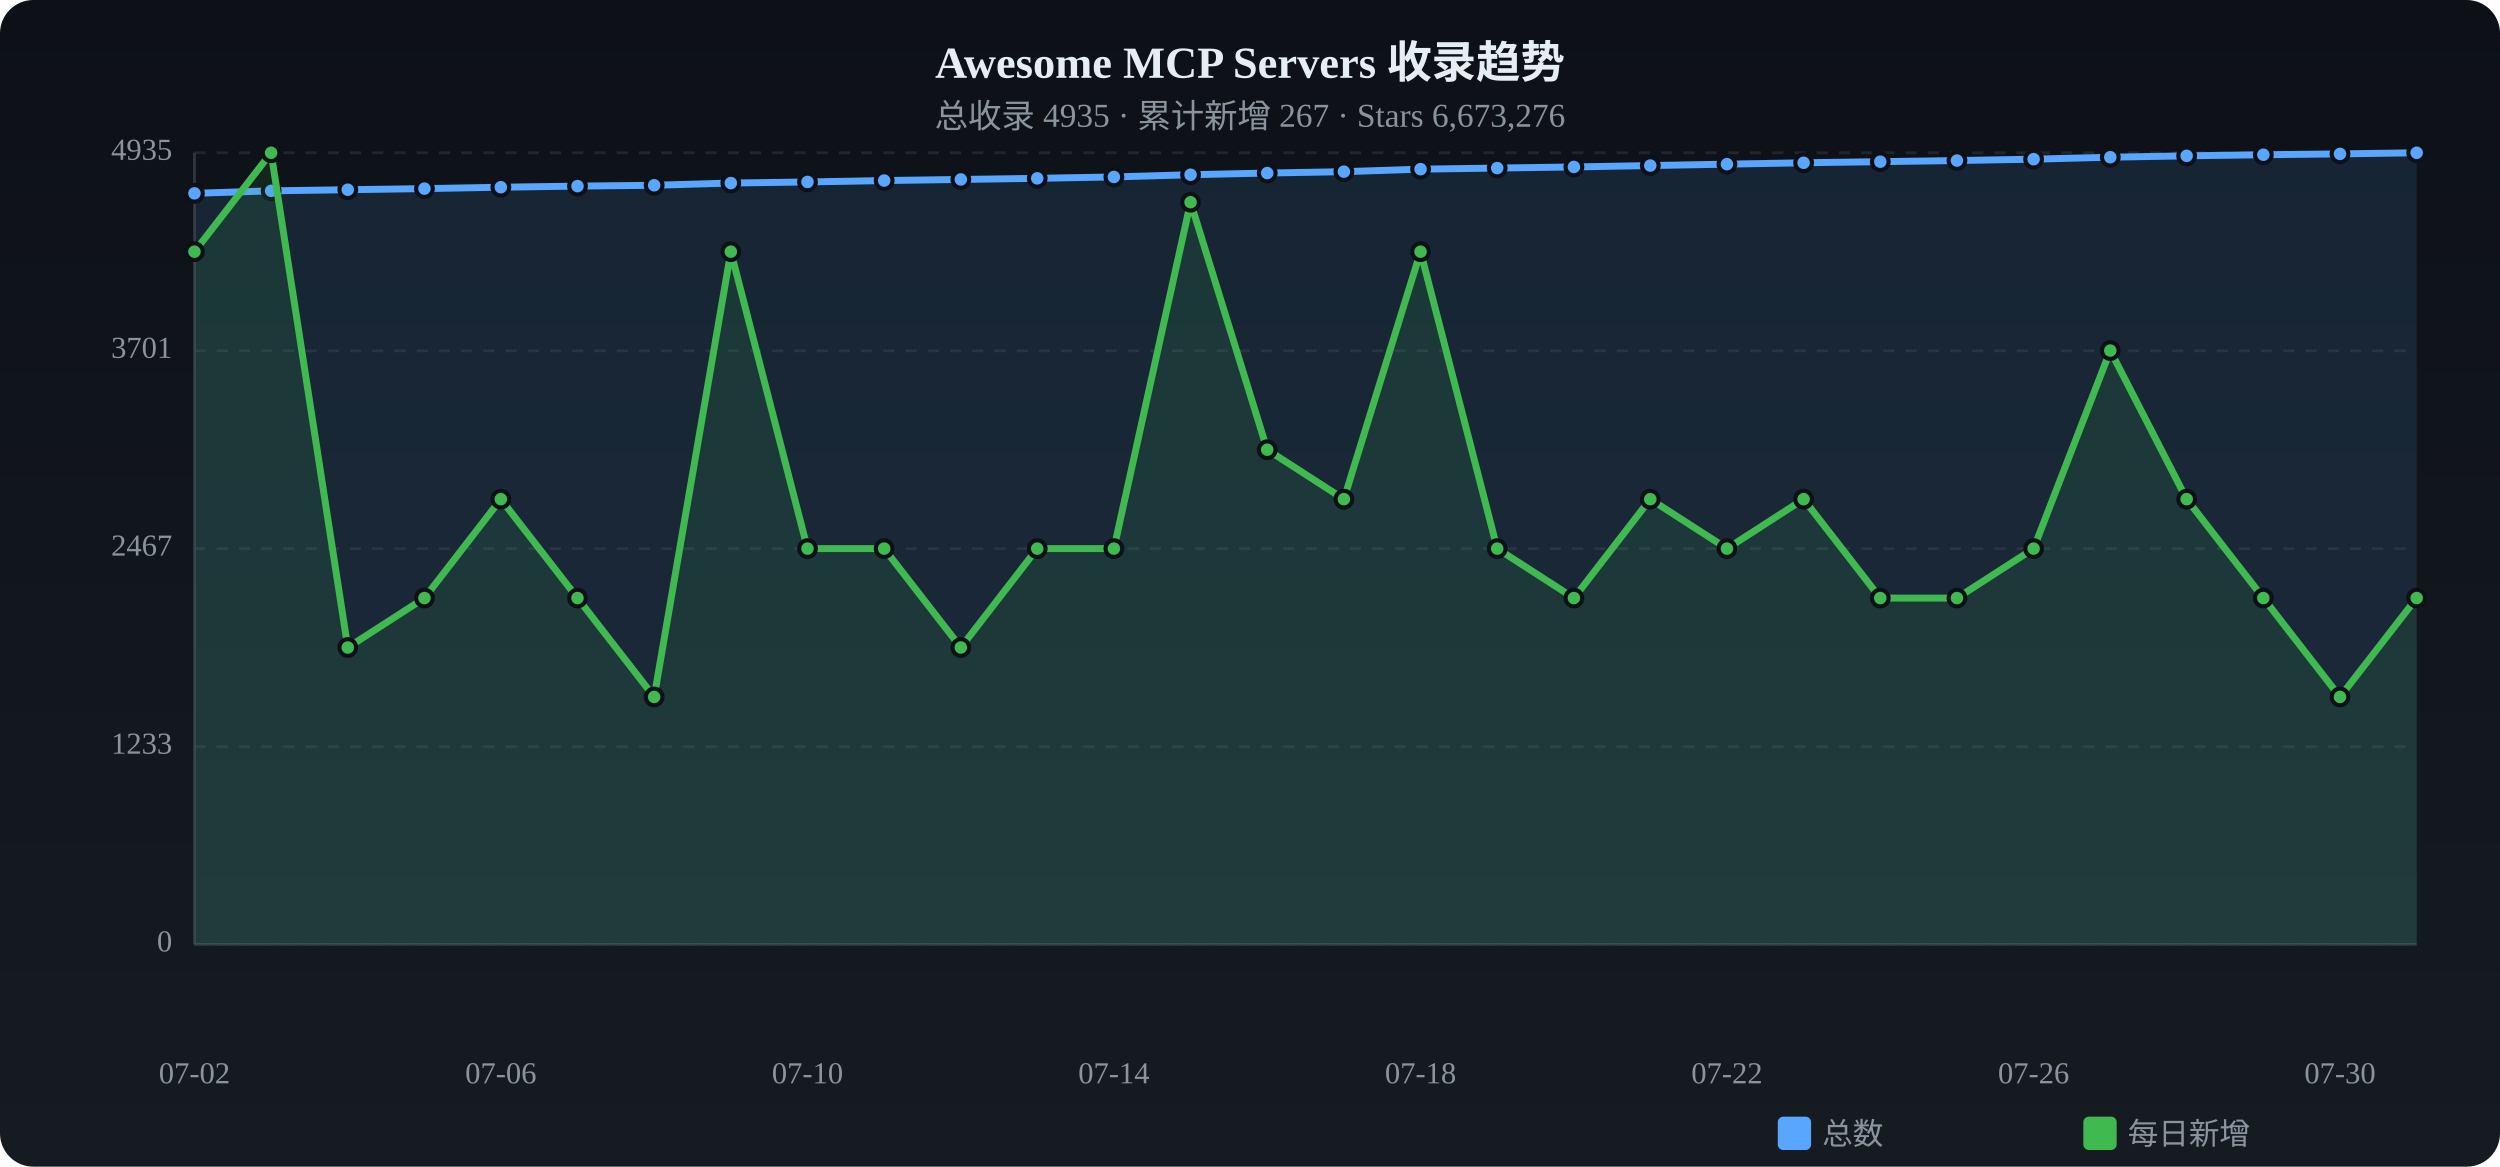
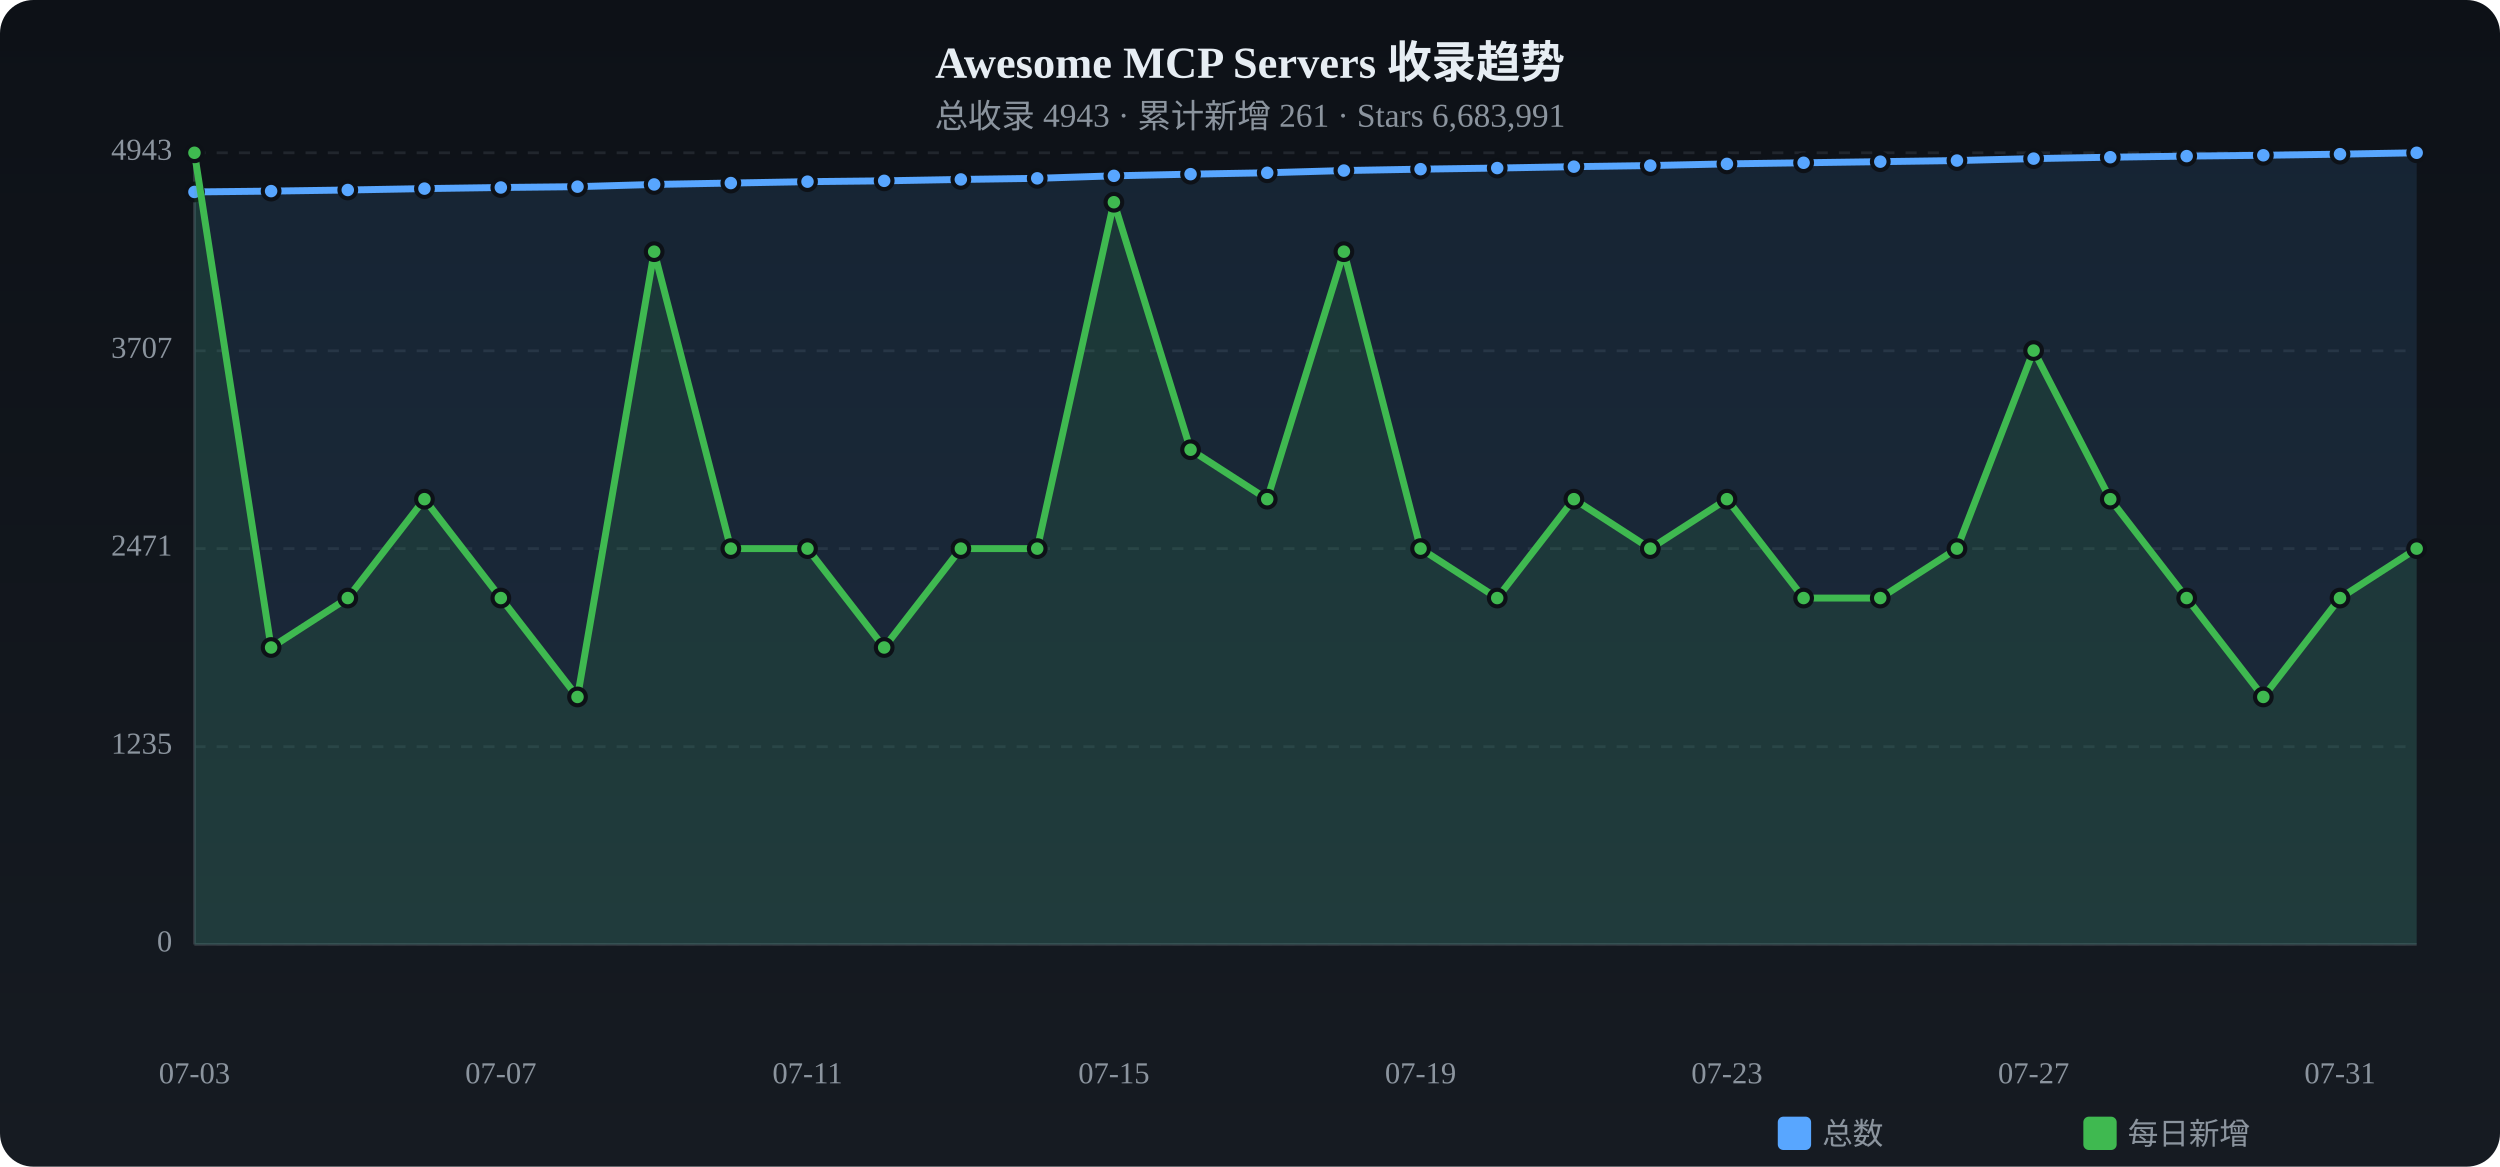
<svg xmlns="http://www.w3.org/2000/svg" viewBox="0 0 900 420" width="900" height="420">
  <defs>
    <linearGradient id="tbg" x1="0%" y1="0%" x2="0%" y2="100%">
      <stop offset="0%" stop-color="#0d1117" />
      <stop offset="100%" stop-color="#161b22" />
    </linearGradient>
  </defs>
  <rect width="900" height="420" rx="12" fill="url(#tbg)" />
  <text x="450.0" y="28" text-anchor="middle" fill="#e6edf3" font-size="16" font-weight="bold">Awesome MCP Servers 收录趋势</text>
-   <text x="450.0" y="46" text-anchor="middle" fill="#8b949e" font-size="12">总收录 4935 · 累计新增 267 · Stars 6,673,276</text>
+   <text x="450.0" y="46" text-anchor="middle" fill="#8b949e" font-size="12">总收录 4943 · 累计新增 261 · Stars 6,683,991</text>
  <text x="62" y="340.0" text-anchor="end" fill="#8b949e" font-size="11" dominant-baseline="middle">0</text>
  <line x1="70" y1="340.0" x2="870" y2="340.0" stroke="#21262d" stroke-dasharray="4 4" />
-   <text x="62" y="268.8" text-anchor="end" fill="#8b949e" font-size="11" dominant-baseline="middle">1233</text>
+   <text x="62" y="268.8" text-anchor="end" fill="#8b949e" font-size="11" dominant-baseline="middle">1235</text>
  <line x1="70" y1="268.8" x2="870" y2="268.8" stroke="#21262d" stroke-dasharray="4 4" />
-   <text x="62" y="197.5" text-anchor="end" fill="#8b949e" font-size="11" dominant-baseline="middle">2467</text>
+   <text x="62" y="197.5" text-anchor="end" fill="#8b949e" font-size="11" dominant-baseline="middle">2471</text>
  <line x1="70" y1="197.5" x2="870" y2="197.5" stroke="#21262d" stroke-dasharray="4 4" />
-   <text x="62" y="126.3" text-anchor="end" fill="#8b949e" font-size="11" dominant-baseline="middle">3701</text>
+   <text x="62" y="126.3" text-anchor="end" fill="#8b949e" font-size="11" dominant-baseline="middle">3707</text>
  <line x1="70" y1="126.3" x2="870" y2="126.3" stroke="#21262d" stroke-dasharray="4 4" />
-   <text x="62" y="55.0" text-anchor="end" fill="#8b949e" font-size="11" dominant-baseline="middle">4935</text>
+   <text x="62" y="55.0" text-anchor="end" fill="#8b949e" font-size="11" dominant-baseline="middle">4943</text>
  <line x1="70" y1="55.0" x2="870" y2="55.0" stroke="#21262d" stroke-dasharray="4 4" />
  <line x1="70" y1="55" x2="70" y2="340" stroke="#30363d" />
  <line x1="70" y1="340" x2="870" y2="340" stroke="#30363d" />
-   <path d="M70.0,69.6 L97.6,68.7 L125.2,68.3 L152.8,67.9 L180.3,67.4 L207.9,67.0 L235.5,66.7 L263.1,65.9 L290.7,65.5 L318.3,65.0 L345.9,64.6 L373.4,64.2 L401.0,63.7 L428.6,62.9 L456.2,62.3 L483.8,61.8 L511.4,60.9 L539.0,60.5 L566.6,60.1 L594.1,59.6 L621.7,59.1 L649.3,58.6 L676.9,58.2 L704.5,57.8 L732.1,57.3 L759.7,56.6 L787.2,56.1 L814.8,55.7 L842.4,55.4 L870.0,55.0 L870.0,340 L70.0,340 Z" fill="#58a6ff" opacity="0.12" />
-   <polyline points="70.0,69.6 97.6,68.7 125.2,68.3 152.8,67.9 180.3,67.4 207.9,67.0 235.5,66.7 263.1,65.9 290.7,65.5 318.3,65.0 345.9,64.6 373.4,64.2 401.0,63.7 428.6,62.9 456.2,62.3 483.8,61.8 511.4,60.9 539.0,60.5 566.6,60.1 594.1,59.6 621.7,59.1 649.3,58.6 676.9,58.2 704.5,57.8 732.1,57.3 759.7,56.6 787.2,56.1 814.8,55.7 842.4,55.4 870.0,55.0" fill="none" stroke="#58a6ff" stroke-width="2.5" stroke-linecap="round" stroke-linejoin="round" />
-   <circle cx="70.0" cy="69.6" r="3" fill="#58a6ff" stroke="#0d1117" stroke-width="1.5" />
-   <circle cx="97.6" cy="68.7" r="3" fill="#58a6ff" stroke="#0d1117" stroke-width="1.5" />
-   <circle cx="125.2" cy="68.3" r="3" fill="#58a6ff" stroke="#0d1117" stroke-width="1.5" />
+   <path d="M70.0,69.1 L97.6,68.8 L125.2,68.4 L152.8,67.9 L180.3,67.5 L207.9,67.2 L235.5,66.4 L263.1,65.9 L290.7,65.4 L318.3,65.1 L345.9,64.6 L373.4,64.2 L401.0,63.3 L428.6,62.7 L456.2,62.2 L483.8,61.4 L511.4,60.9 L539.0,60.5 L566.6,60.0 L594.1,59.6 L621.7,59.0 L649.3,58.6 L676.9,58.2 L704.5,57.8 L732.1,57.1 L759.7,56.6 L787.2,56.2 L814.8,55.9 L842.4,55.5 L870.0,55.0 L870.0,340 L70.0,340 Z" fill="#58a6ff" opacity="0.12" />
+   <polyline points="70.0,69.1 97.6,68.8 125.2,68.4 152.8,67.9 180.3,67.5 207.9,67.2 235.5,66.4 263.1,65.9 290.7,65.4 318.3,65.1 345.9,64.6 373.4,64.2 401.0,63.3 428.6,62.7 456.2,62.2 483.8,61.4 511.4,60.9 539.0,60.5 566.6,60.0 594.1,59.6 621.7,59.0 649.3,58.6 676.9,58.2 704.5,57.8 732.1,57.1 759.7,56.6 787.2,56.2 814.8,55.9 842.4,55.5 870.0,55.0" fill="none" stroke="#58a6ff" stroke-width="2.5" stroke-linecap="round" stroke-linejoin="round" />
+   <circle cx="70.0" cy="69.1" r="3" fill="#58a6ff" stroke="#0d1117" stroke-width="1.5" />
+   <circle cx="97.6" cy="68.8" r="3" fill="#58a6ff" stroke="#0d1117" stroke-width="1.5" />
+   <circle cx="125.2" cy="68.4" r="3" fill="#58a6ff" stroke="#0d1117" stroke-width="1.5" />
  <circle cx="152.8" cy="67.9" r="3" fill="#58a6ff" stroke="#0d1117" stroke-width="1.5" />
-   <circle cx="180.3" cy="67.4" r="3" fill="#58a6ff" stroke="#0d1117" stroke-width="1.5" />
-   <circle cx="207.9" cy="67.0" r="3" fill="#58a6ff" stroke="#0d1117" stroke-width="1.5" />
-   <circle cx="235.5" cy="66.7" r="3" fill="#58a6ff" stroke="#0d1117" stroke-width="1.5" />
+   <circle cx="180.3" cy="67.5" r="3" fill="#58a6ff" stroke="#0d1117" stroke-width="1.5" />
+   <circle cx="207.9" cy="67.2" r="3" fill="#58a6ff" stroke="#0d1117" stroke-width="1.5" />
+   <circle cx="235.5" cy="66.4" r="3" fill="#58a6ff" stroke="#0d1117" stroke-width="1.5" />
  <circle cx="263.1" cy="65.9" r="3" fill="#58a6ff" stroke="#0d1117" stroke-width="1.5" />
-   <circle cx="290.7" cy="65.5" r="3" fill="#58a6ff" stroke="#0d1117" stroke-width="1.5" />
-   <circle cx="318.3" cy="65.0" r="3" fill="#58a6ff" stroke="#0d1117" stroke-width="1.5" />
+   <circle cx="290.7" cy="65.4" r="3" fill="#58a6ff" stroke="#0d1117" stroke-width="1.5" />
+   <circle cx="318.3" cy="65.1" r="3" fill="#58a6ff" stroke="#0d1117" stroke-width="1.5" />
  <circle cx="345.9" cy="64.6" r="3" fill="#58a6ff" stroke="#0d1117" stroke-width="1.5" />
  <circle cx="373.4" cy="64.2" r="3" fill="#58a6ff" stroke="#0d1117" stroke-width="1.5" />
-   <circle cx="401.0" cy="63.7" r="3" fill="#58a6ff" stroke="#0d1117" stroke-width="1.5" />
-   <circle cx="428.6" cy="62.9" r="3" fill="#58a6ff" stroke="#0d1117" stroke-width="1.5" />
-   <circle cx="456.2" cy="62.3" r="3" fill="#58a6ff" stroke="#0d1117" stroke-width="1.5" />
-   <circle cx="483.8" cy="61.8" r="3" fill="#58a6ff" stroke="#0d1117" stroke-width="1.5" />
+   <circle cx="401.0" cy="63.3" r="3" fill="#58a6ff" stroke="#0d1117" stroke-width="1.5" />
+   <circle cx="428.6" cy="62.7" r="3" fill="#58a6ff" stroke="#0d1117" stroke-width="1.5" />
+   <circle cx="456.2" cy="62.2" r="3" fill="#58a6ff" stroke="#0d1117" stroke-width="1.5" />
+   <circle cx="483.8" cy="61.4" r="3" fill="#58a6ff" stroke="#0d1117" stroke-width="1.5" />
  <circle cx="511.4" cy="60.9" r="3" fill="#58a6ff" stroke="#0d1117" stroke-width="1.5" />
  <circle cx="539.0" cy="60.5" r="3" fill="#58a6ff" stroke="#0d1117" stroke-width="1.5" />
-   <circle cx="566.6" cy="60.1" r="3" fill="#58a6ff" stroke="#0d1117" stroke-width="1.5" />
+   <circle cx="566.6" cy="60.0" r="3" fill="#58a6ff" stroke="#0d1117" stroke-width="1.5" />
  <circle cx="594.1" cy="59.6" r="3" fill="#58a6ff" stroke="#0d1117" stroke-width="1.5" />
-   <circle cx="621.7" cy="59.1" r="3" fill="#58a6ff" stroke="#0d1117" stroke-width="1.5" />
+   <circle cx="621.7" cy="59.0" r="3" fill="#58a6ff" stroke="#0d1117" stroke-width="1.5" />
  <circle cx="649.3" cy="58.6" r="3" fill="#58a6ff" stroke="#0d1117" stroke-width="1.5" />
  <circle cx="676.9" cy="58.2" r="3" fill="#58a6ff" stroke="#0d1117" stroke-width="1.5" />
  <circle cx="704.5" cy="57.8" r="3" fill="#58a6ff" stroke="#0d1117" stroke-width="1.5" />
-   <circle cx="732.1" cy="57.3" r="3" fill="#58a6ff" stroke="#0d1117" stroke-width="1.5" />
+   <circle cx="732.1" cy="57.1" r="3" fill="#58a6ff" stroke="#0d1117" stroke-width="1.5" />
  <circle cx="759.7" cy="56.6" r="3" fill="#58a6ff" stroke="#0d1117" stroke-width="1.5" />
-   <circle cx="787.2" cy="56.1" r="3" fill="#58a6ff" stroke="#0d1117" stroke-width="1.5" />
-   <circle cx="814.8" cy="55.7" r="3" fill="#58a6ff" stroke="#0d1117" stroke-width="1.5" />
-   <circle cx="842.4" cy="55.4" r="3" fill="#58a6ff" stroke="#0d1117" stroke-width="1.5" />
+   <circle cx="787.2" cy="56.2" r="3" fill="#58a6ff" stroke="#0d1117" stroke-width="1.5" />
+   <circle cx="814.8" cy="55.9" r="3" fill="#58a6ff" stroke="#0d1117" stroke-width="1.5" />
+   <circle cx="842.4" cy="55.5" r="3" fill="#58a6ff" stroke="#0d1117" stroke-width="1.5" />
  <circle cx="870.0" cy="55.0" r="3" fill="#58a6ff" stroke="#0d1117" stroke-width="1.5" />
-   <path d="M70.0,90.6 L97.6,55.0 L125.2,233.1 L152.8,215.3 L180.3,179.7 L207.9,215.3 L235.5,250.9 L263.1,90.6 L290.7,197.5 L318.3,197.5 L345.9,233.1 L373.4,197.5 L401.0,197.5 L428.6,72.8 L456.2,161.9 L483.8,179.7 L511.4,90.6 L539.0,197.5 L566.6,215.3 L594.1,179.7 L621.7,197.5 L649.3,179.7 L676.9,215.3 L704.5,215.3 L732.1,197.5 L759.7,126.2 L787.2,179.7 L814.8,215.3 L842.4,250.9 L870.0,215.3 L870.0,340 L70.0,340 Z" fill="#3fb950" opacity="0.12" />
-   <polyline points="70.0,90.6 97.6,55.0 125.2,233.1 152.8,215.3 180.3,179.7 207.9,215.3 235.5,250.9 263.1,90.6 290.7,197.5 318.3,197.5 345.9,233.1 373.4,197.5 401.0,197.5 428.6,72.8 456.2,161.9 483.8,179.7 511.4,90.6 539.0,197.5 566.6,215.3 594.1,179.7 621.7,197.5 649.3,179.7 676.9,215.3 704.5,215.3 732.1,197.5 759.7,126.2 787.2,179.7 814.8,215.3 842.4,250.9 870.0,215.3" fill="none" stroke="#3fb950" stroke-width="2.5" stroke-linecap="round" stroke-linejoin="round" />
-   <circle cx="70.0" cy="90.6" r="3" fill="#3fb950" stroke="#0d1117" stroke-width="1.5" />
-   <circle cx="97.6" cy="55.0" r="3" fill="#3fb950" stroke="#0d1117" stroke-width="1.5" />
-   <circle cx="125.2" cy="233.1" r="3" fill="#3fb950" stroke="#0d1117" stroke-width="1.5" />
-   <circle cx="152.8" cy="215.3" r="3" fill="#3fb950" stroke="#0d1117" stroke-width="1.5" />
-   <circle cx="180.3" cy="179.7" r="3" fill="#3fb950" stroke="#0d1117" stroke-width="1.5" />
-   <circle cx="207.9" cy="215.3" r="3" fill="#3fb950" stroke="#0d1117" stroke-width="1.5" />
-   <circle cx="235.5" cy="250.9" r="3" fill="#3fb950" stroke="#0d1117" stroke-width="1.5" />
-   <circle cx="263.1" cy="90.6" r="3" fill="#3fb950" stroke="#0d1117" stroke-width="1.5" />
+   <path d="M70.0,55.0 L97.6,233.1 L125.2,215.3 L152.8,179.7 L180.3,215.3 L207.9,250.9 L235.5,90.6 L263.1,197.5 L290.7,197.5 L318.3,233.1 L345.9,197.5 L373.4,197.5 L401.0,72.8 L428.6,161.9 L456.2,179.7 L483.8,90.6 L511.4,197.5 L539.0,215.3 L566.6,179.7 L594.1,197.5 L621.7,179.7 L649.3,215.3 L676.9,215.3 L704.5,197.5 L732.1,126.2 L759.7,179.7 L787.2,215.3 L814.8,250.9 L842.4,215.3 L870.0,197.5 L870.0,340 L70.0,340 Z" fill="#3fb950" opacity="0.12" />
+   <polyline points="70.0,55.0 97.6,233.1 125.2,215.3 152.8,179.7 180.3,215.3 207.9,250.9 235.5,90.6 263.1,197.5 290.7,197.5 318.3,233.1 345.9,197.5 373.4,197.5 401.0,72.8 428.6,161.9 456.2,179.7 483.8,90.6 511.4,197.5 539.0,215.3 566.6,179.7 594.1,197.5 621.7,179.7 649.3,215.3 676.9,215.3 704.5,197.5 732.1,126.2 759.7,179.7 787.2,215.3 814.8,250.9 842.4,215.3 870.0,197.5" fill="none" stroke="#3fb950" stroke-width="2.5" stroke-linecap="round" stroke-linejoin="round" />
+   <circle cx="70.0" cy="55.0" r="3" fill="#3fb950" stroke="#0d1117" stroke-width="1.5" />
+   <circle cx="97.6" cy="233.1" r="3" fill="#3fb950" stroke="#0d1117" stroke-width="1.5" />
+   <circle cx="125.2" cy="215.3" r="3" fill="#3fb950" stroke="#0d1117" stroke-width="1.5" />
+   <circle cx="152.8" cy="179.7" r="3" fill="#3fb950" stroke="#0d1117" stroke-width="1.5" />
+   <circle cx="180.3" cy="215.3" r="3" fill="#3fb950" stroke="#0d1117" stroke-width="1.5" />
+   <circle cx="207.9" cy="250.9" r="3" fill="#3fb950" stroke="#0d1117" stroke-width="1.5" />
+   <circle cx="235.5" cy="90.6" r="3" fill="#3fb950" stroke="#0d1117" stroke-width="1.5" />
+   <circle cx="263.1" cy="197.5" r="3" fill="#3fb950" stroke="#0d1117" stroke-width="1.5" />
  <circle cx="290.7" cy="197.5" r="3" fill="#3fb950" stroke="#0d1117" stroke-width="1.5" />
-   <circle cx="318.3" cy="197.5" r="3" fill="#3fb950" stroke="#0d1117" stroke-width="1.5" />
-   <circle cx="345.9" cy="233.1" r="3" fill="#3fb950" stroke="#0d1117" stroke-width="1.5" />
+   <circle cx="318.3" cy="233.1" r="3" fill="#3fb950" stroke="#0d1117" stroke-width="1.5" />
+   <circle cx="345.9" cy="197.5" r="3" fill="#3fb950" stroke="#0d1117" stroke-width="1.5" />
  <circle cx="373.4" cy="197.5" r="3" fill="#3fb950" stroke="#0d1117" stroke-width="1.5" />
-   <circle cx="401.0" cy="197.5" r="3" fill="#3fb950" stroke="#0d1117" stroke-width="1.5" />
-   <circle cx="428.6" cy="72.8" r="3" fill="#3fb950" stroke="#0d1117" stroke-width="1.5" />
-   <circle cx="456.2" cy="161.9" r="3" fill="#3fb950" stroke="#0d1117" stroke-width="1.5" />
-   <circle cx="483.8" cy="179.7" r="3" fill="#3fb950" stroke="#0d1117" stroke-width="1.5" />
-   <circle cx="511.4" cy="90.6" r="3" fill="#3fb950" stroke="#0d1117" stroke-width="1.5" />
-   <circle cx="539.0" cy="197.5" r="3" fill="#3fb950" stroke="#0d1117" stroke-width="1.5" />
-   <circle cx="566.6" cy="215.3" r="3" fill="#3fb950" stroke="#0d1117" stroke-width="1.5" />
-   <circle cx="594.1" cy="179.7" r="3" fill="#3fb950" stroke="#0d1117" stroke-width="1.5" />
-   <circle cx="621.7" cy="197.5" r="3" fill="#3fb950" stroke="#0d1117" stroke-width="1.5" />
-   <circle cx="649.3" cy="179.7" r="3" fill="#3fb950" stroke="#0d1117" stroke-width="1.5" />
+   <circle cx="401.0" cy="72.8" r="3" fill="#3fb950" stroke="#0d1117" stroke-width="1.5" />
+   <circle cx="428.6" cy="161.9" r="3" fill="#3fb950" stroke="#0d1117" stroke-width="1.5" />
+   <circle cx="456.2" cy="179.7" r="3" fill="#3fb950" stroke="#0d1117" stroke-width="1.5" />
+   <circle cx="483.8" cy="90.6" r="3" fill="#3fb950" stroke="#0d1117" stroke-width="1.5" />
+   <circle cx="511.4" cy="197.5" r="3" fill="#3fb950" stroke="#0d1117" stroke-width="1.5" />
+   <circle cx="539.0" cy="215.3" r="3" fill="#3fb950" stroke="#0d1117" stroke-width="1.5" />
+   <circle cx="566.6" cy="179.7" r="3" fill="#3fb950" stroke="#0d1117" stroke-width="1.5" />
+   <circle cx="594.1" cy="197.5" r="3" fill="#3fb950" stroke="#0d1117" stroke-width="1.5" />
+   <circle cx="621.7" cy="179.7" r="3" fill="#3fb950" stroke="#0d1117" stroke-width="1.5" />
+   <circle cx="649.3" cy="215.3" r="3" fill="#3fb950" stroke="#0d1117" stroke-width="1.5" />
  <circle cx="676.9" cy="215.3" r="3" fill="#3fb950" stroke="#0d1117" stroke-width="1.5" />
-   <circle cx="704.5" cy="215.3" r="3" fill="#3fb950" stroke="#0d1117" stroke-width="1.5" />
-   <circle cx="732.1" cy="197.5" r="3" fill="#3fb950" stroke="#0d1117" stroke-width="1.5" />
-   <circle cx="759.7" cy="126.2" r="3" fill="#3fb950" stroke="#0d1117" stroke-width="1.5" />
-   <circle cx="787.2" cy="179.7" r="3" fill="#3fb950" stroke="#0d1117" stroke-width="1.5" />
-   <circle cx="814.8" cy="215.3" r="3" fill="#3fb950" stroke="#0d1117" stroke-width="1.5" />
-   <circle cx="842.4" cy="250.9" r="3" fill="#3fb950" stroke="#0d1117" stroke-width="1.5" />
-   <circle cx="870.0" cy="215.3" r="3" fill="#3fb950" stroke="#0d1117" stroke-width="1.5" />
-   <text x="70.0" y="390" text-anchor="middle" fill="#8b949e" font-size="11">07-02</text>
-   <text x="180.3" y="390" text-anchor="middle" fill="#8b949e" font-size="11">07-06</text>
-   <text x="290.7" y="390" text-anchor="middle" fill="#8b949e" font-size="11">07-10</text>
-   <text x="401.0" y="390" text-anchor="middle" fill="#8b949e" font-size="11">07-14</text>
-   <text x="511.4" y="390" text-anchor="middle" fill="#8b949e" font-size="11">07-18</text>
-   <text x="621.7" y="390" text-anchor="middle" fill="#8b949e" font-size="11">07-22</text>
-   <text x="732.1" y="390" text-anchor="middle" fill="#8b949e" font-size="11">07-26</text>
-   <text x="842.4" y="390" text-anchor="middle" fill="#8b949e" font-size="11">07-30</text>
+   <circle cx="704.5" cy="197.5" r="3" fill="#3fb950" stroke="#0d1117" stroke-width="1.5" />
+   <circle cx="732.1" cy="126.2" r="3" fill="#3fb950" stroke="#0d1117" stroke-width="1.5" />
+   <circle cx="759.7" cy="179.7" r="3" fill="#3fb950" stroke="#0d1117" stroke-width="1.5" />
+   <circle cx="787.2" cy="215.3" r="3" fill="#3fb950" stroke="#0d1117" stroke-width="1.5" />
+   <circle cx="814.8" cy="250.9" r="3" fill="#3fb950" stroke="#0d1117" stroke-width="1.5" />
+   <circle cx="842.4" cy="215.3" r="3" fill="#3fb950" stroke="#0d1117" stroke-width="1.5" />
+   <circle cx="870.0" cy="197.5" r="3" fill="#3fb950" stroke="#0d1117" stroke-width="1.5" />
+   <text x="70.0" y="390" text-anchor="middle" fill="#8b949e" font-size="11">07-03</text>
+   <text x="180.3" y="390" text-anchor="middle" fill="#8b949e" font-size="11">07-07</text>
+   <text x="290.7" y="390" text-anchor="middle" fill="#8b949e" font-size="11">07-11</text>
+   <text x="401.0" y="390" text-anchor="middle" fill="#8b949e" font-size="11">07-15</text>
+   <text x="511.4" y="390" text-anchor="middle" fill="#8b949e" font-size="11">07-19</text>
+   <text x="621.7" y="390" text-anchor="middle" fill="#8b949e" font-size="11">07-23</text>
+   <text x="732.1" y="390" text-anchor="middle" fill="#8b949e" font-size="11">07-27</text>
+   <text x="842.4" y="390" text-anchor="middle" fill="#8b949e" font-size="11">07-31</text>
  <rect x="640" y="402" width="12" height="12" rx="2" fill="#58a6ff" />
  <text x="656" y="412" fill="#8b949e" font-size="11">总数</text>
  <rect x="750" y="402" width="12" height="12" rx="2" fill="#3fb950" />
  <text x="766" y="412" fill="#8b949e" font-size="11">每日新增</text>
</svg>
